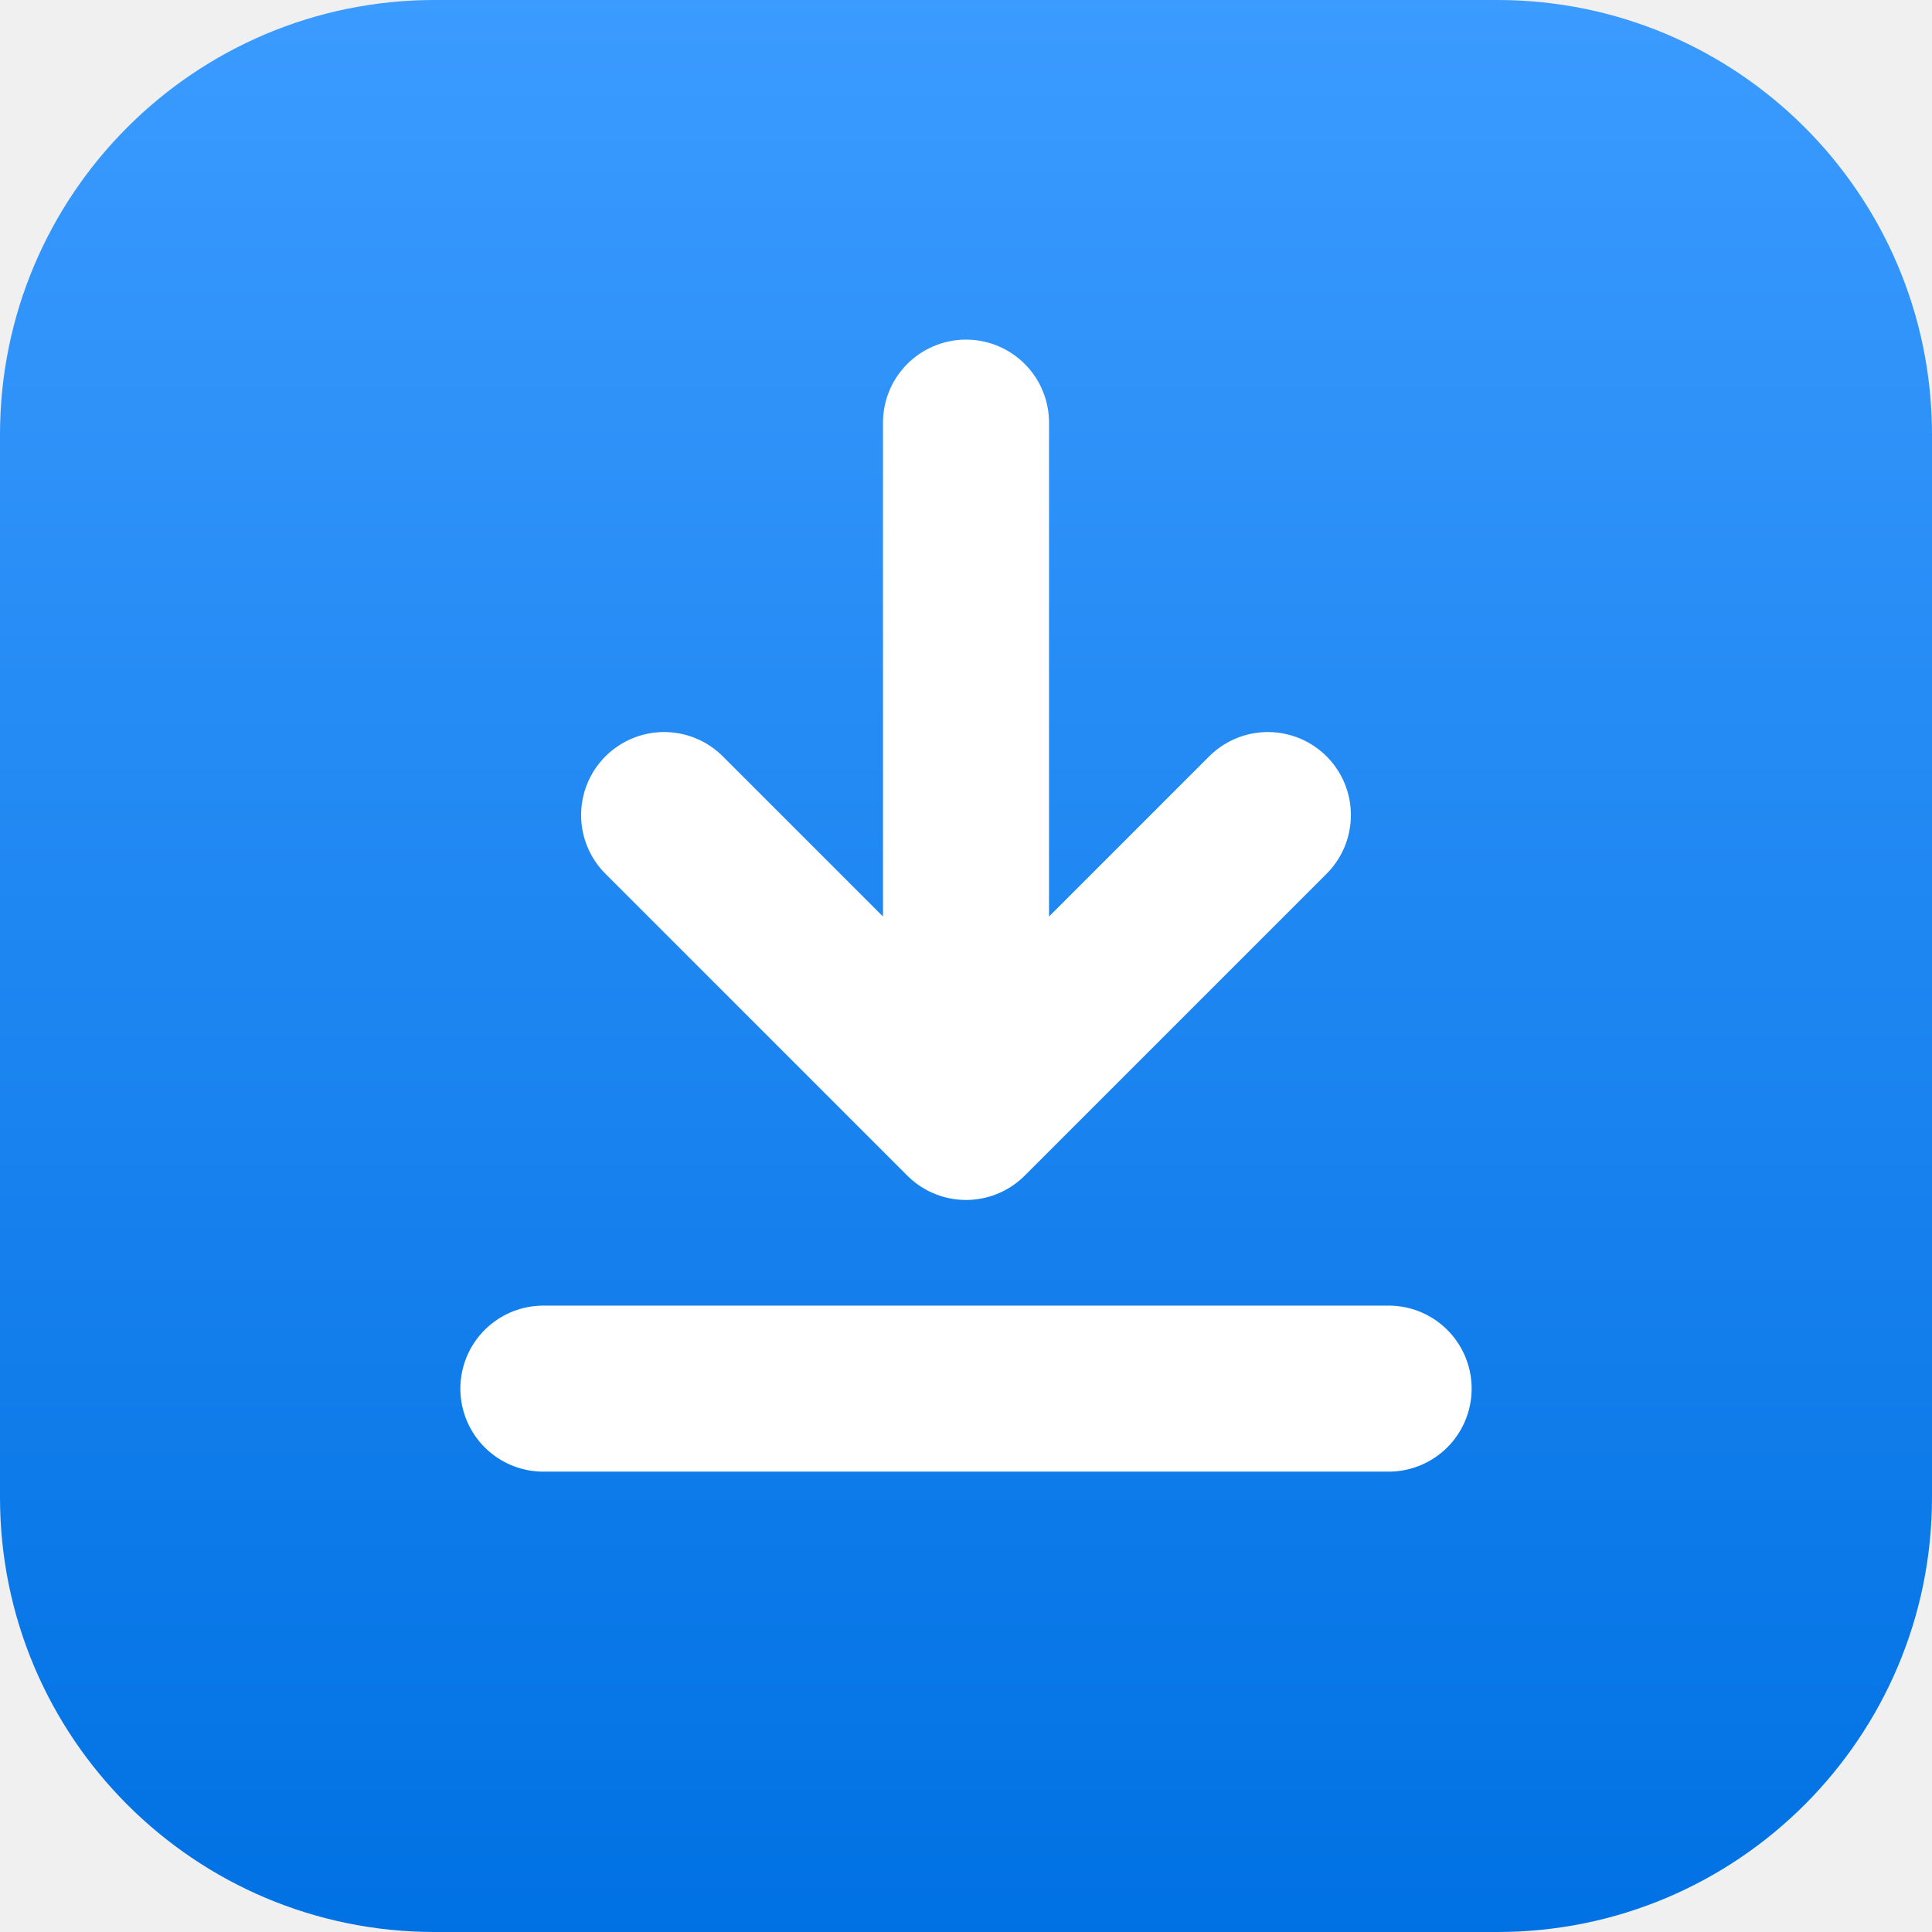
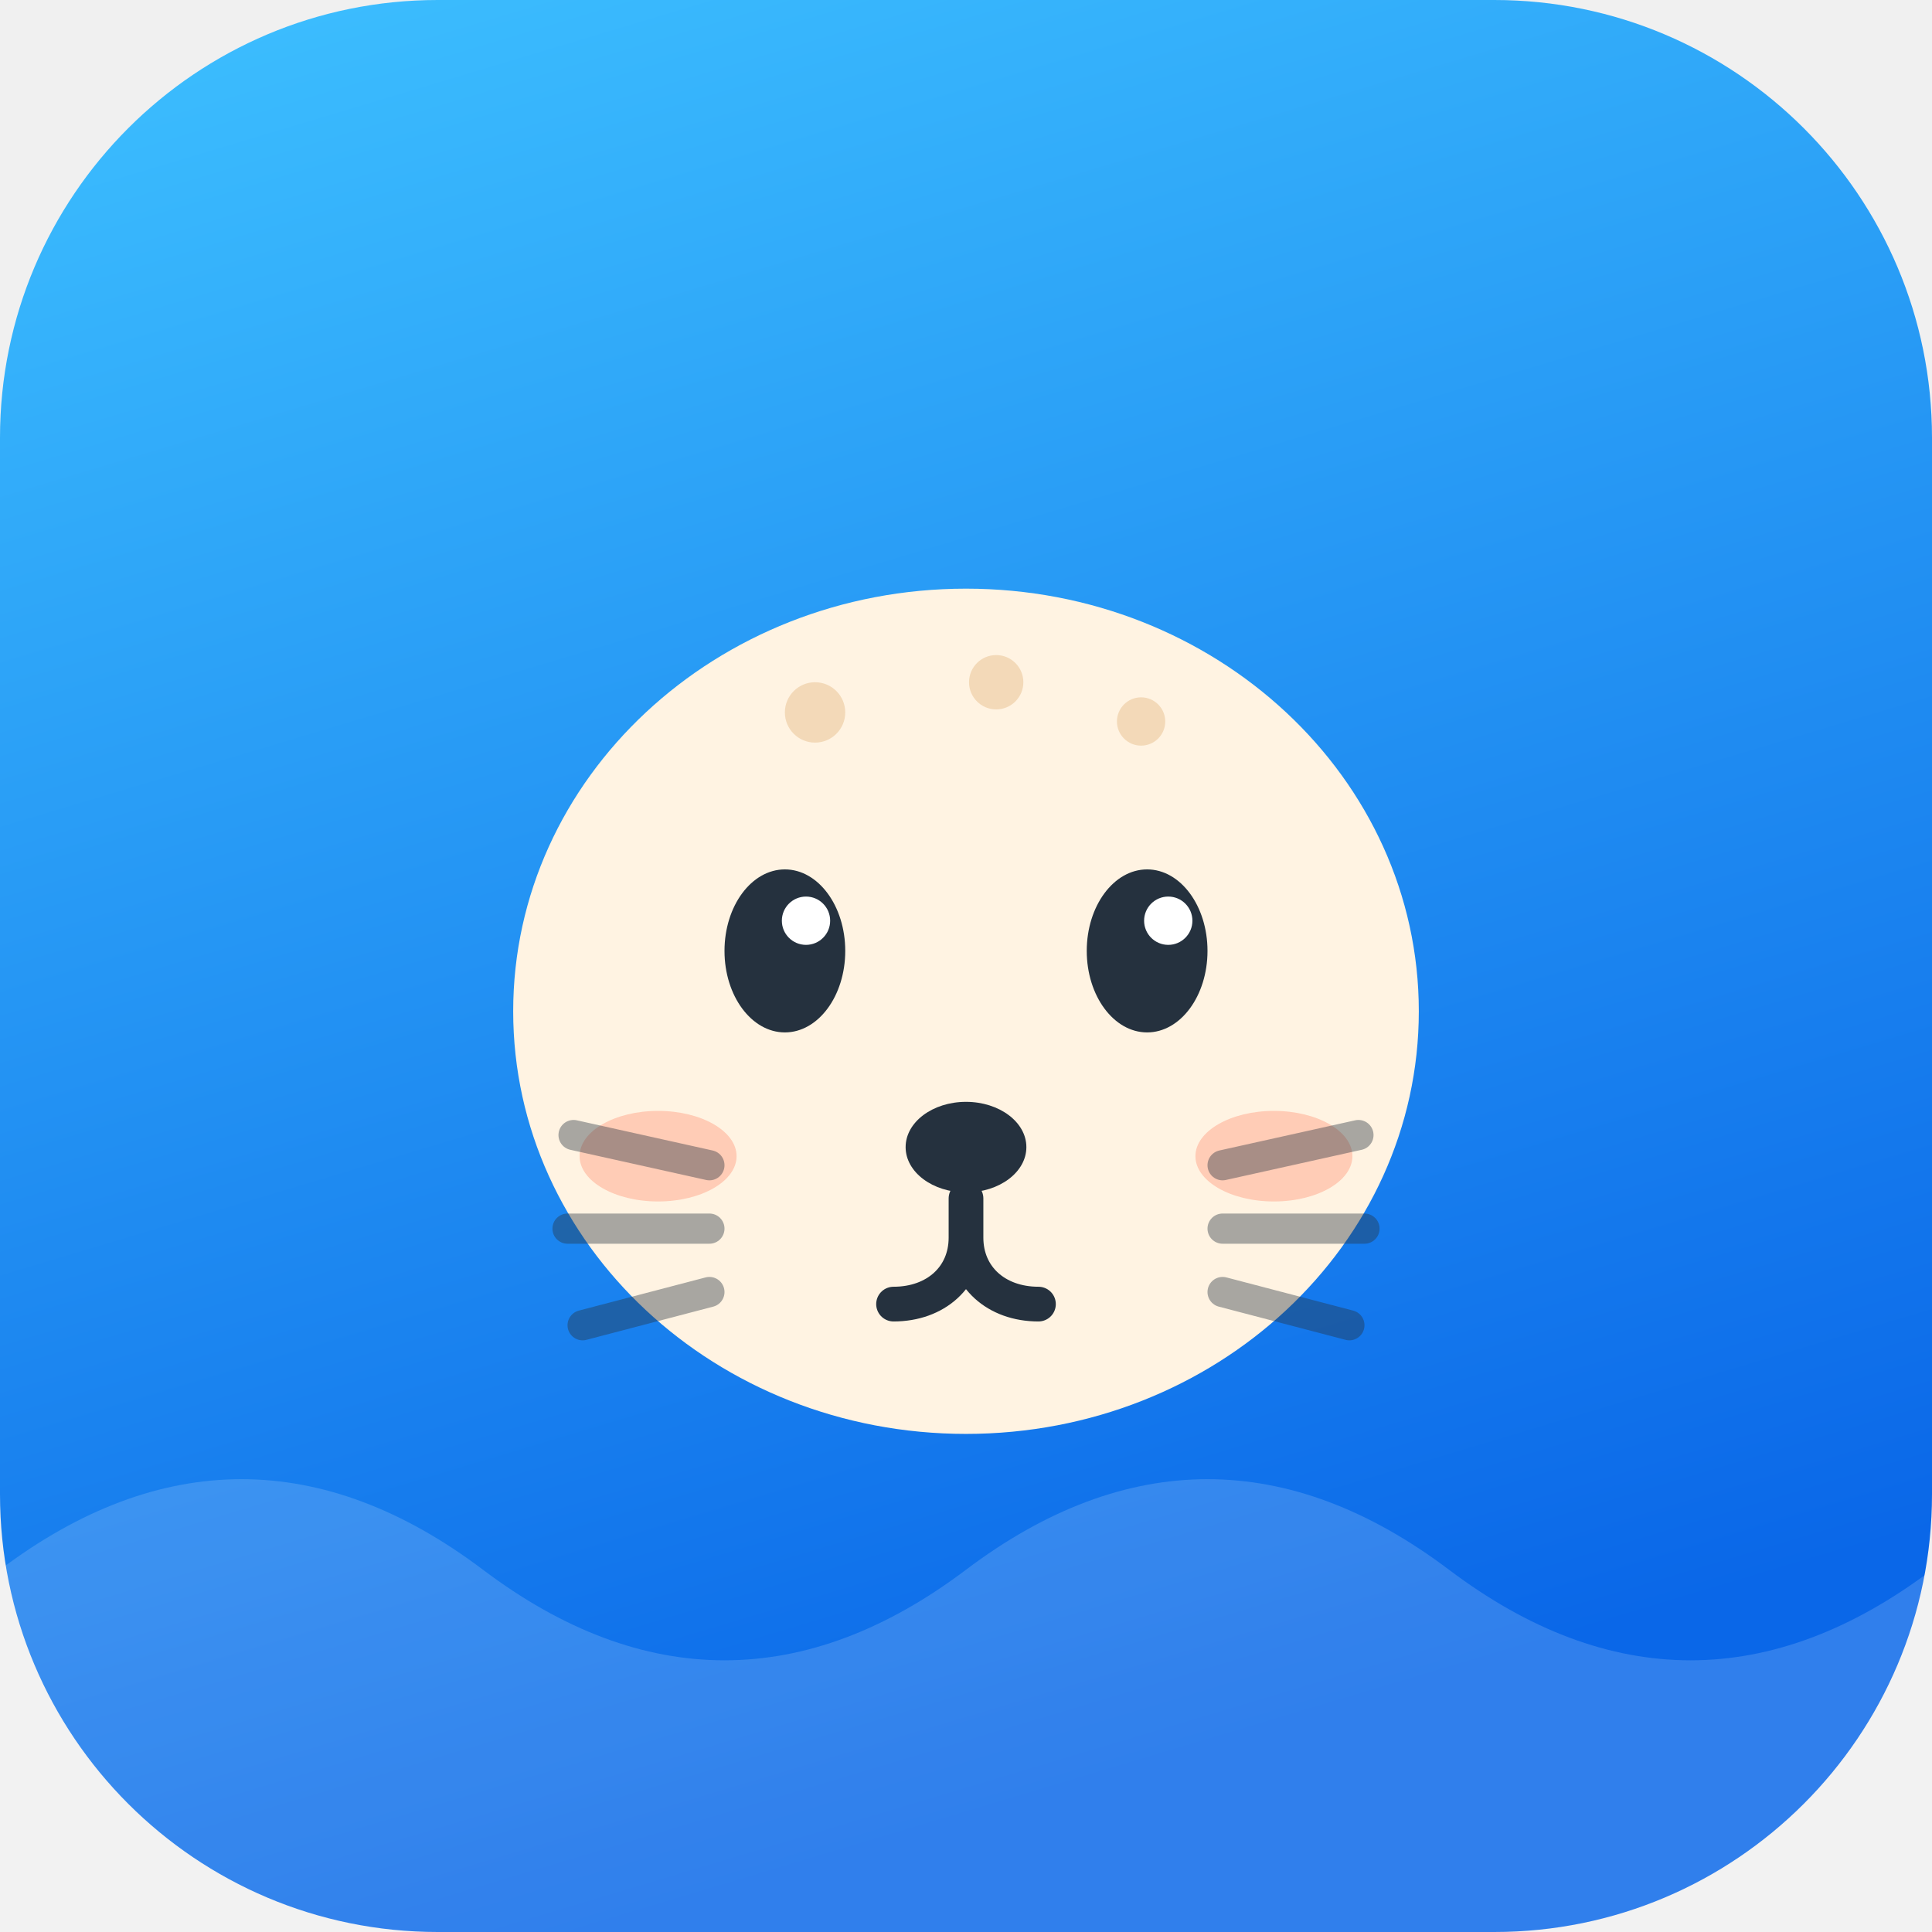
<svg xmlns="http://www.w3.org/2000/svg" viewBox="0 0 64 64">
  <defs>
-     <linearGradient id="g" x1="0" y1="0" x2="0" y2="1">
-       <stop offset="0" stop-color="#3B9BFF" />
-       <stop offset="1" stop-color="#0071E3" />
+     <linearGradient id="ocean" x1="0" y1="0" x2="0.3" y2="1">
+       <stop offset="0" stop-color="#3EC1FF" />
+       <stop offset="1" stop-color="#0A67E8" />
    </linearGradient>
  </defs>
-   <rect width="64" height="64" rx="14.4" fill="url(#g)" />
-   <path d="M32 14v22M22 27l10 10 10-10" stroke="#FFFFFF" stroke-width="5.5" stroke-linecap="round" stroke-linejoin="round" fill="none" />
-   <path d="M18 46h28" stroke="#FFFFFF" stroke-width="5.5" stroke-linecap="round" />
+   <rect width="64" height="64" rx="14.5" fill="url(#ocean)" />
+   <path d="M0 52c5.3-4 10.7-4 16 0s10.7 4 16 0 10.7-4 16 0 10.7 4 16 0v12H0Z" fill="#FFFFFF" opacity="0.16" />
+   <ellipse cx="32" cy="33.5" rx="15" ry="14" fill="#FFF3E2" />
+   <circle cx="27" cy="23.6" r="1" fill="#F3D9B8" />
+   <circle cx="33" cy="22.6" r="0.9" fill="#F3D9B8" />
+   <circle cx="37.8" cy="23.9" r="0.8" fill="#F3D9B8" />
+   <ellipse cx="26" cy="31.5" rx="2" ry="2.7" fill="#25313E" />
+   <ellipse cx="38" cy="31.5" rx="2" ry="2.7" fill="#25313E" />
+   <circle cx="26.7" cy="30.5" r="0.8" fill="#FFFFFF" />
+   <circle cx="38.7" cy="30.5" r="0.8" fill="#FFFFFF" />
+   <ellipse cx="21.8" cy="38.3" rx="2.6" ry="1.5" fill="#FFAB91" opacity="0.55" />
+   <ellipse cx="42.2" cy="38.3" rx="2.6" ry="1.5" fill="#FFAB91" opacity="0.55" />
+   <ellipse cx="32" cy="38" rx="2" ry="1.5" fill="#25313E" />
+   <path d="M32 39.7v1.3c0 1.3-1 2.2-2.4 2.2M32 41c0 1.3 1 2.2 2.4 2.2" fill="none" stroke="#25313E" stroke-width="1.15" stroke-linecap="round" />
+   <path d="M23.5 38.6 19 37.6M23.5 40.7 18.8 40.7M23.5 42.8 19.3 43.9M40.5 38.6 45 37.6M40.5 40.7 45.2 40.7M40.5 42.8 44.7 43.9" stroke="#25313E" stroke-width="1" stroke-linecap="round" opacity="0.4" />
</svg>
